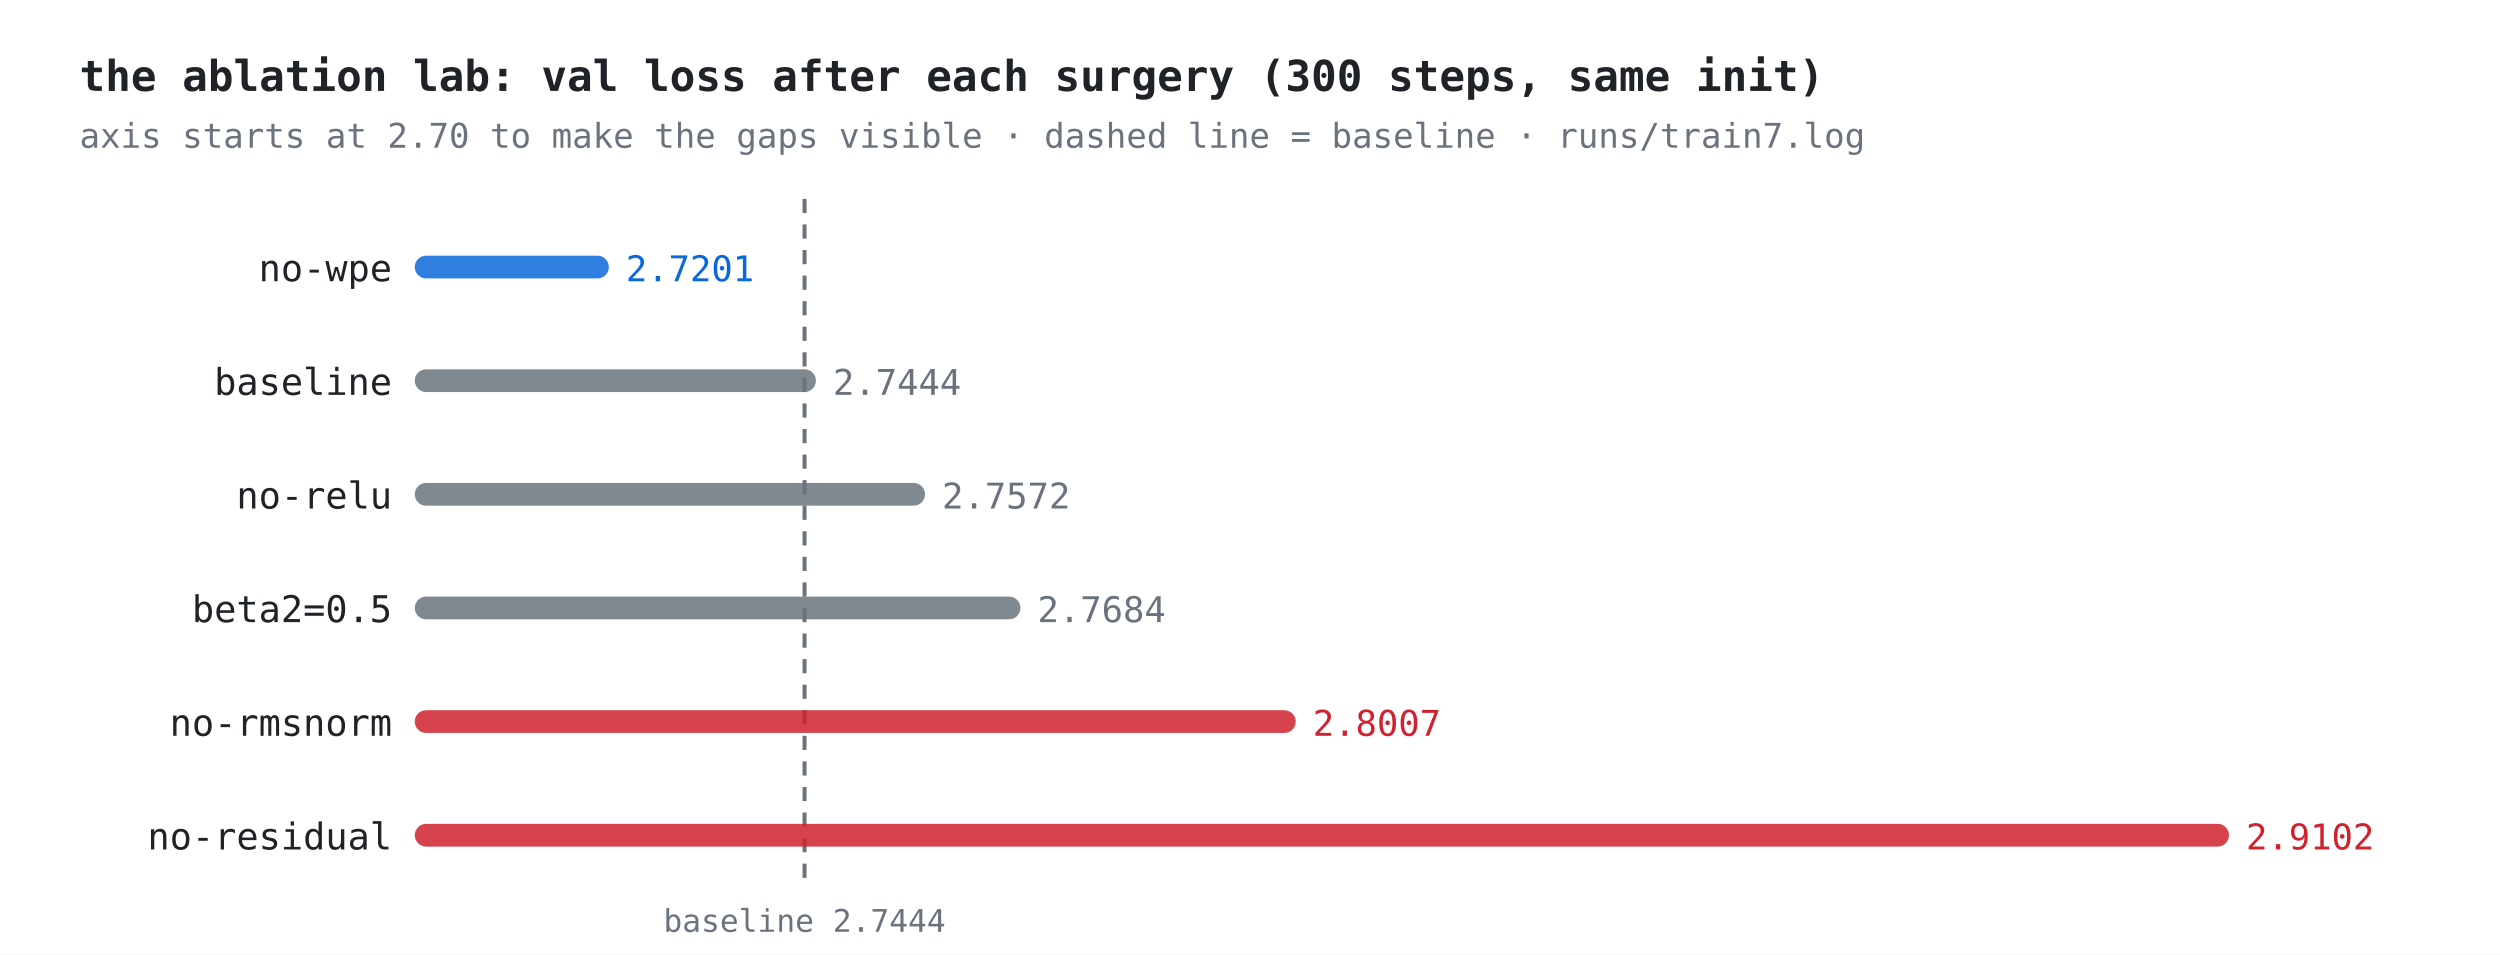
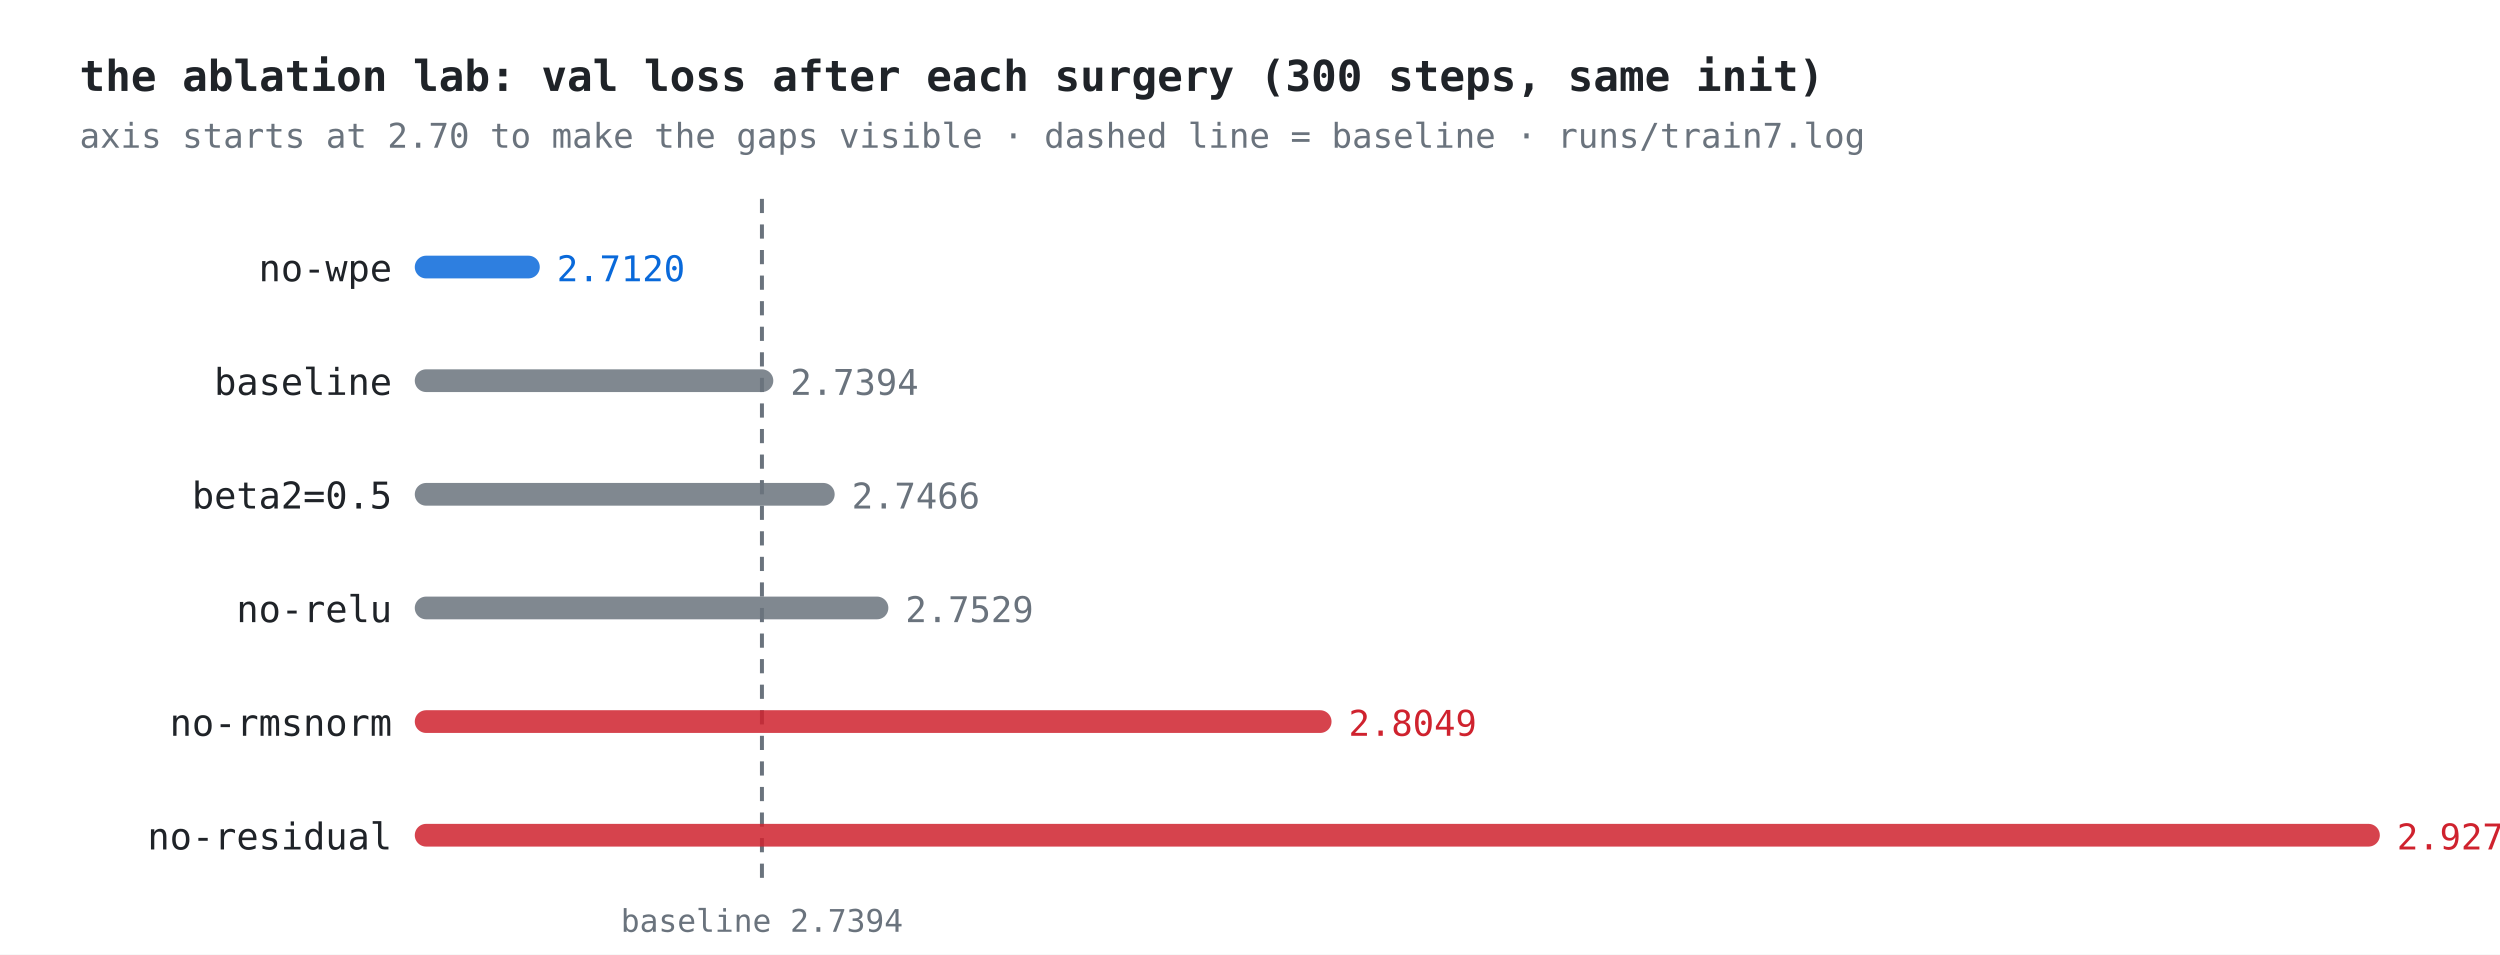
<svg xmlns="http://www.w3.org/2000/svg" width="880" height="336" viewBox="0 0 880 336">
  <rect width="880" height="336" fill="#ffffff" />
  <text x="28" y="32" font-family="SFMono-Regular,Consolas,Menlo,monospace" font-size="15" fill="#1f2328" text-anchor="start" font-weight="bold">the ablation lab: val loss after each surgery (300 steps, same init)</text>
  <text x="28" y="52" font-family="SFMono-Regular,Consolas,Menlo,monospace" font-size="12" fill="#6a737d" text-anchor="start">axis starts at 2.70 to make the gaps visible · dashed line = baseline · runs/train7.log</text>
-   <line x1="283.2" y1="70" x2="283.2" y2="312" stroke="#6a737d" stroke-width="1.4" stroke-dasharray="5,4" />
+   <line x1="268.2" y1="70" x2="268.2" y2="312" stroke="#6a737d" stroke-width="1.4" stroke-dasharray="5,4" />
  <text x="138" y="99" font-family="SFMono-Regular,Consolas,Menlo,monospace" font-size="13" fill="#1f2328" text-anchor="end">no-wpe</text>
-   <line x1="150.0" y1="94" x2="210.3" y2="94" stroke="#0969da" stroke-width="8" stroke-linecap="round" opacity="0.85" />
-   <text x="220.3" y="99" font-family="SFMono-Regular,Consolas,Menlo,monospace" font-size="12.5" fill="#0969da" text-anchor="start">2.7201</text>
+   <line x1="150.0" y1="94" x2="186.0" y2="94" stroke="#0969da" stroke-width="8" stroke-linecap="round" opacity="0.85" />
+   <text x="196" y="99" font-family="SFMono-Regular,Consolas,Menlo,monospace" font-size="12.5" fill="#0969da" text-anchor="start">2.7120</text>
  <text x="138" y="139" font-family="SFMono-Regular,Consolas,Menlo,monospace" font-size="13" fill="#1f2328" text-anchor="end">baseline</text>
-   <line x1="150.0" y1="134" x2="283.2" y2="134" stroke="#6a737d" stroke-width="8" stroke-linecap="round" opacity="0.85" />
-   <text x="293.2" y="139" font-family="SFMono-Regular,Consolas,Menlo,monospace" font-size="12.5" fill="#6a737d" text-anchor="start">2.7444</text>
-   <text x="138" y="179" font-family="SFMono-Regular,Consolas,Menlo,monospace" font-size="13" fill="#1f2328" text-anchor="end">no-relu</text>
-   <line x1="150.0" y1="174" x2="321.6" y2="174" stroke="#6a737d" stroke-width="8" stroke-linecap="round" opacity="0.85" />
-   <text x="331.6" y="179" font-family="SFMono-Regular,Consolas,Menlo,monospace" font-size="12.5" fill="#6a737d" text-anchor="start">2.7572</text>
-   <text x="138" y="219" font-family="SFMono-Regular,Consolas,Menlo,monospace" font-size="13" fill="#1f2328" text-anchor="end">beta2=0.5</text>
-   <line x1="150.0" y1="214" x2="355.2" y2="214" stroke="#6a737d" stroke-width="8" stroke-linecap="round" opacity="0.85" />
-   <text x="365.2" y="219" font-family="SFMono-Regular,Consolas,Menlo,monospace" font-size="12.5" fill="#6a737d" text-anchor="start">2.7684</text>
+   <line x1="150.0" y1="134" x2="268.2" y2="134" stroke="#6a737d" stroke-width="8" stroke-linecap="round" opacity="0.85" />
+   <text x="278.2" y="139" font-family="SFMono-Regular,Consolas,Menlo,monospace" font-size="12.5" fill="#6a737d" text-anchor="start">2.7394</text>
+   <text x="138" y="179" font-family="SFMono-Regular,Consolas,Menlo,monospace" font-size="13" fill="#1f2328" text-anchor="end">beta2=0.5</text>
+   <line x1="150.0" y1="174" x2="289.8" y2="174" stroke="#6a737d" stroke-width="8" stroke-linecap="round" opacity="0.85" />
+   <text x="299.8" y="179" font-family="SFMono-Regular,Consolas,Menlo,monospace" font-size="12.5" fill="#6a737d" text-anchor="start">2.7466</text>
+   <text x="138" y="219" font-family="SFMono-Regular,Consolas,Menlo,monospace" font-size="13" fill="#1f2328" text-anchor="end">no-relu</text>
+   <line x1="150.0" y1="214" x2="308.7" y2="214" stroke="#6a737d" stroke-width="8" stroke-linecap="round" opacity="0.85" />
+   <text x="318.7" y="219" font-family="SFMono-Regular,Consolas,Menlo,monospace" font-size="12.5" fill="#6a737d" text-anchor="start">2.7529</text>
  <text x="138" y="259" font-family="SFMono-Regular,Consolas,Menlo,monospace" font-size="13" fill="#1f2328" text-anchor="end">no-rmsnorm</text>
-   <line x1="150.0" y1="254" x2="452.1" y2="254" stroke="#cf222e" stroke-width="8" stroke-linecap="round" opacity="0.85" />
-   <text x="462.1" y="259" font-family="SFMono-Regular,Consolas,Menlo,monospace" font-size="12.5" fill="#cf222e" text-anchor="start">2.8007</text>
+   <line x1="150.0" y1="254" x2="464.7" y2="254" stroke="#cf222e" stroke-width="8" stroke-linecap="round" opacity="0.85" />
+   <text x="474.7" y="259" font-family="SFMono-Regular,Consolas,Menlo,monospace" font-size="12.5" fill="#cf222e" text-anchor="start">2.8049</text>
  <text x="138" y="299" font-family="SFMono-Regular,Consolas,Menlo,monospace" font-size="13" fill="#1f2328" text-anchor="end">no-residual</text>
-   <line x1="150.0" y1="294" x2="780.6" y2="294" stroke="#cf222e" stroke-width="8" stroke-linecap="round" opacity="0.85" />
-   <text x="790.6" y="299" font-family="SFMono-Regular,Consolas,Menlo,monospace" font-size="12.5" fill="#cf222e" text-anchor="start">2.9102</text>
-   <text x="283.2" y="328" font-family="SFMono-Regular,Consolas,Menlo,monospace" font-size="11" fill="#6a737d" text-anchor="middle">baseline 2.7444</text>
+   <line x1="150.0" y1="294" x2="833.7" y2="294" stroke="#cf222e" stroke-width="8" stroke-linecap="round" opacity="0.85" />
+   <text x="843.7" y="299" font-family="SFMono-Regular,Consolas,Menlo,monospace" font-size="12.5" fill="#cf222e" text-anchor="start">2.9279</text>
+   <text x="268.2" y="328" font-family="SFMono-Regular,Consolas,Menlo,monospace" font-size="11" fill="#6a737d" text-anchor="middle">baseline 2.7394</text>
</svg>
